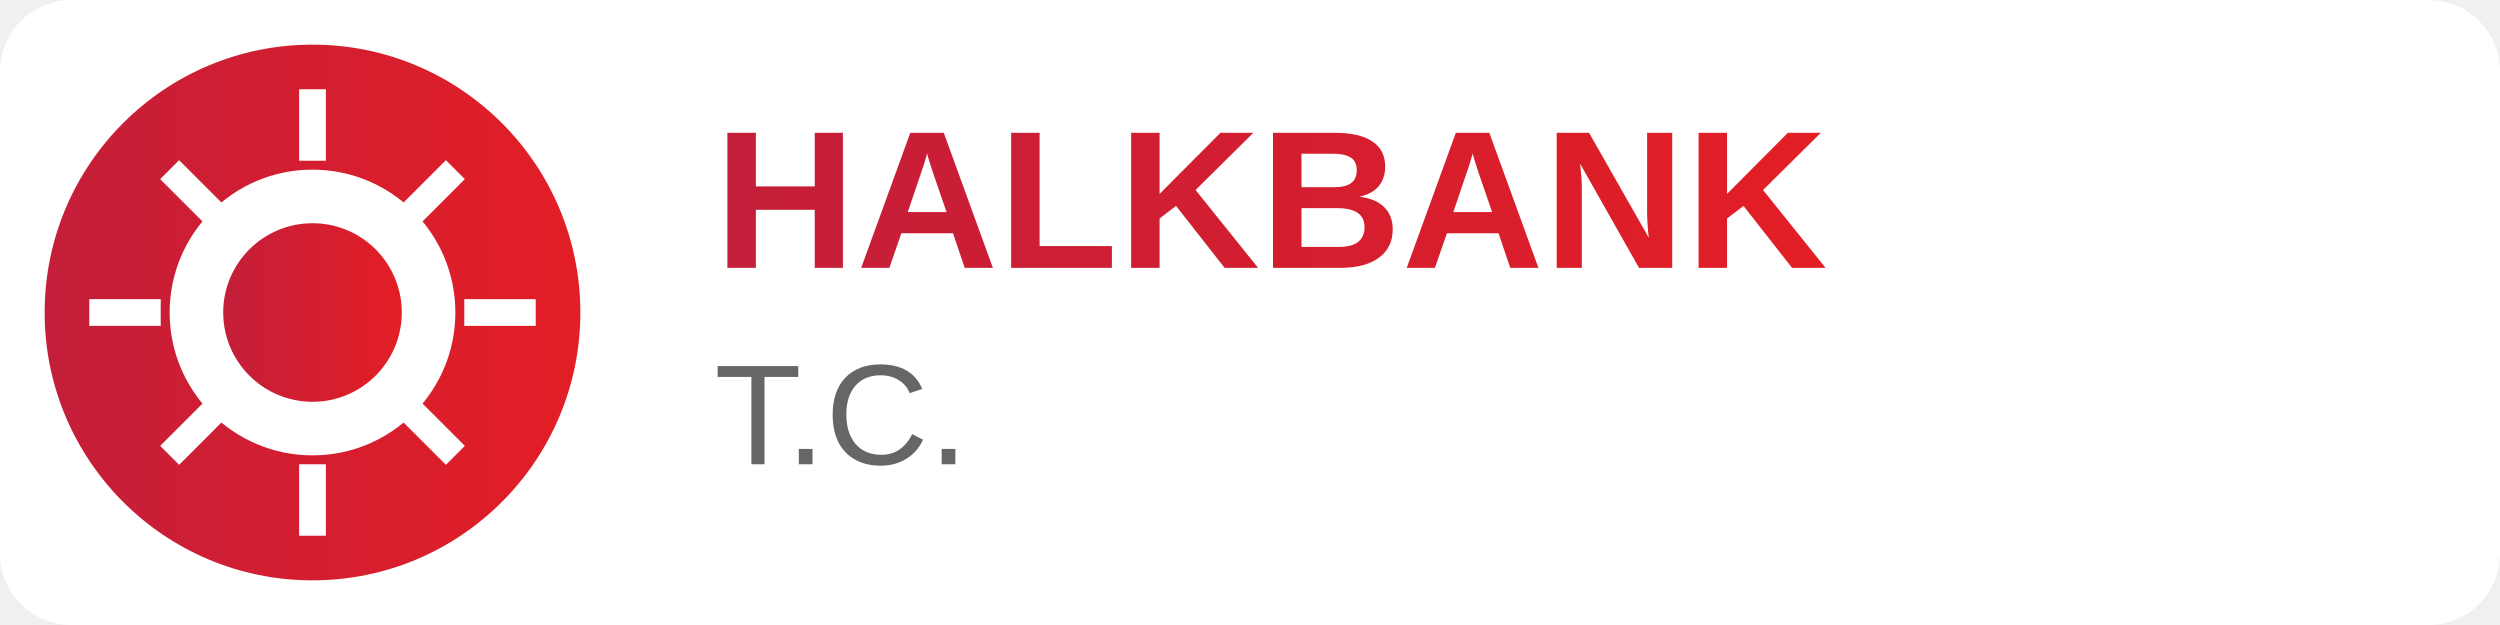
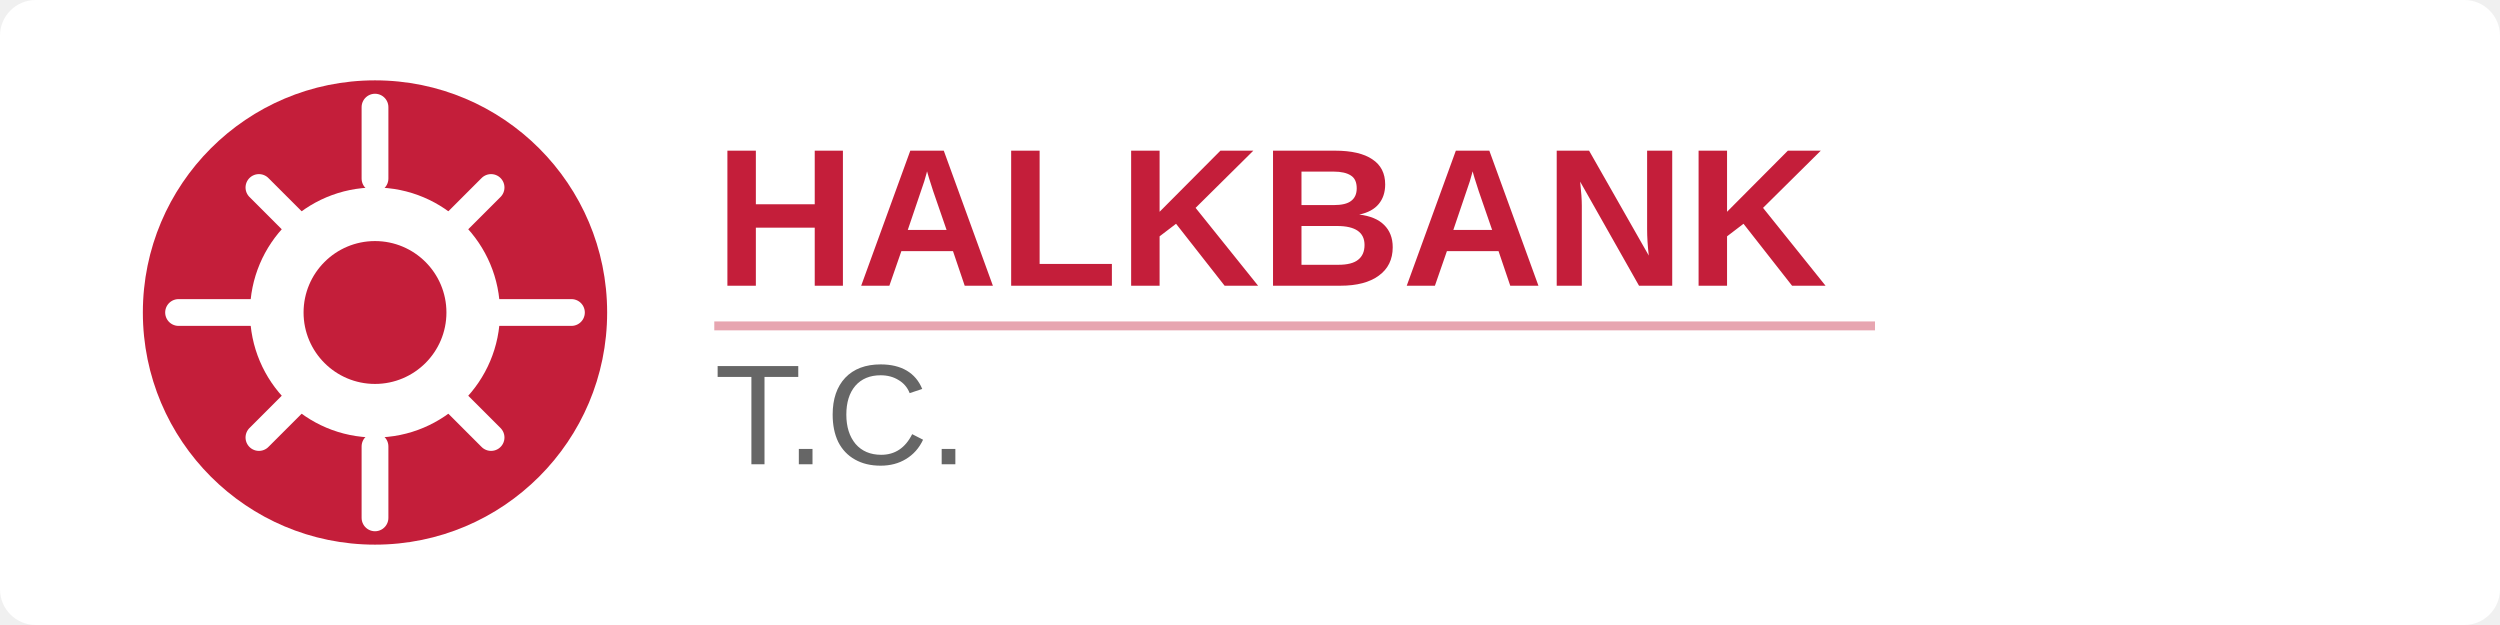
<svg xmlns="http://www.w3.org/2000/svg" width="140" height="35" viewBox="0 0 140 35">
-   <defs>
-     <linearGradient id="halkRed" x1="0%" y1="0%" x2="100%" y2="0%">
-       <stop offset="0%" style="stop-color:#C41E3A;stop-opacity:1" />
-       <stop offset="100%" style="stop-color:#E31E25;stop-opacity:1" />
-     </linearGradient>
-   </defs>
-   <rect width="140" height="35" fill="white" rx="4" />
-   <circle cx="17.5" cy="17.5" r="15" fill="url(#halkRed)" />
-   <circle cx="17.5" cy="17.5" r="8" fill="white" />
-   <circle cx="17.5" cy="17.5" r="5" fill="url(#halkRed)" />
-   <path d="M17.5 5 L17.5 9 M17.5 26 L17.5 30 M5 17.5 L9 17.5 M26 17.5 L30 17.5 M9.5 9.5 L12 12 M23 23 L25.5 25.5 M25.5 9.5 L23 12 M12 23 L9.5 25.5" stroke="white" stroke-width="1.5" />
-   <text x="40" y="15" fill="url(#halkRed)" font-family="Arial, sans-serif" font-size="11" font-weight="bold">HALKBANK</text>
-   <text x="40" y="26" fill="#666" font-family="Arial, sans-serif" font-size="8">T.C.</text>
+   <rect width="140" height="35" fill="white" rx="2" />
+   <g transform="translate(8, 4)">
+     <circle cx="13" cy="13.5" r="13" fill="#C41E3A" />
+     <circle cx="13" cy="13.5" r="7" fill="white" />
+     <circle cx="13" cy="13.5" r="4" fill="#C41E3A" />
+     <g stroke="white" stroke-width="1.5" stroke-linecap="round">
+       <line x1="13" y1="2" x2="13" y2="6" />
+       <line x1="13" y1="21" x2="13" y2="25" />
+       <line x1="2" y1="13.5" x2="6" y2="13.5" />
+       <line x1="20" y1="13.5" x2="24" y2="13.5" />
+       <line x1="6.5" y1="6.5" x2="9" y2="9" />
+       <line x1="17" y1="18" x2="19.5" y2="20.5" />
+       <line x1="19.5" y1="6.5" x2="17" y2="9" />
+       <line x1="9" y1="18" x2="6.5" y2="20.5" />
+     </g>
+     <text x="32" y="12" fill="#C41E3A" font-family="Arial, sans-serif" font-size="11" font-weight="bold">HALKBANK</text>
+     <text x="32" y="22" fill="#666" font-family="Arial, sans-serif" font-size="8">T.C.</text>
+     <rect x="32" y="14" width="65" height="0.5" fill="#C41E3A" opacity="0.4" />
+   </g>
</svg>
